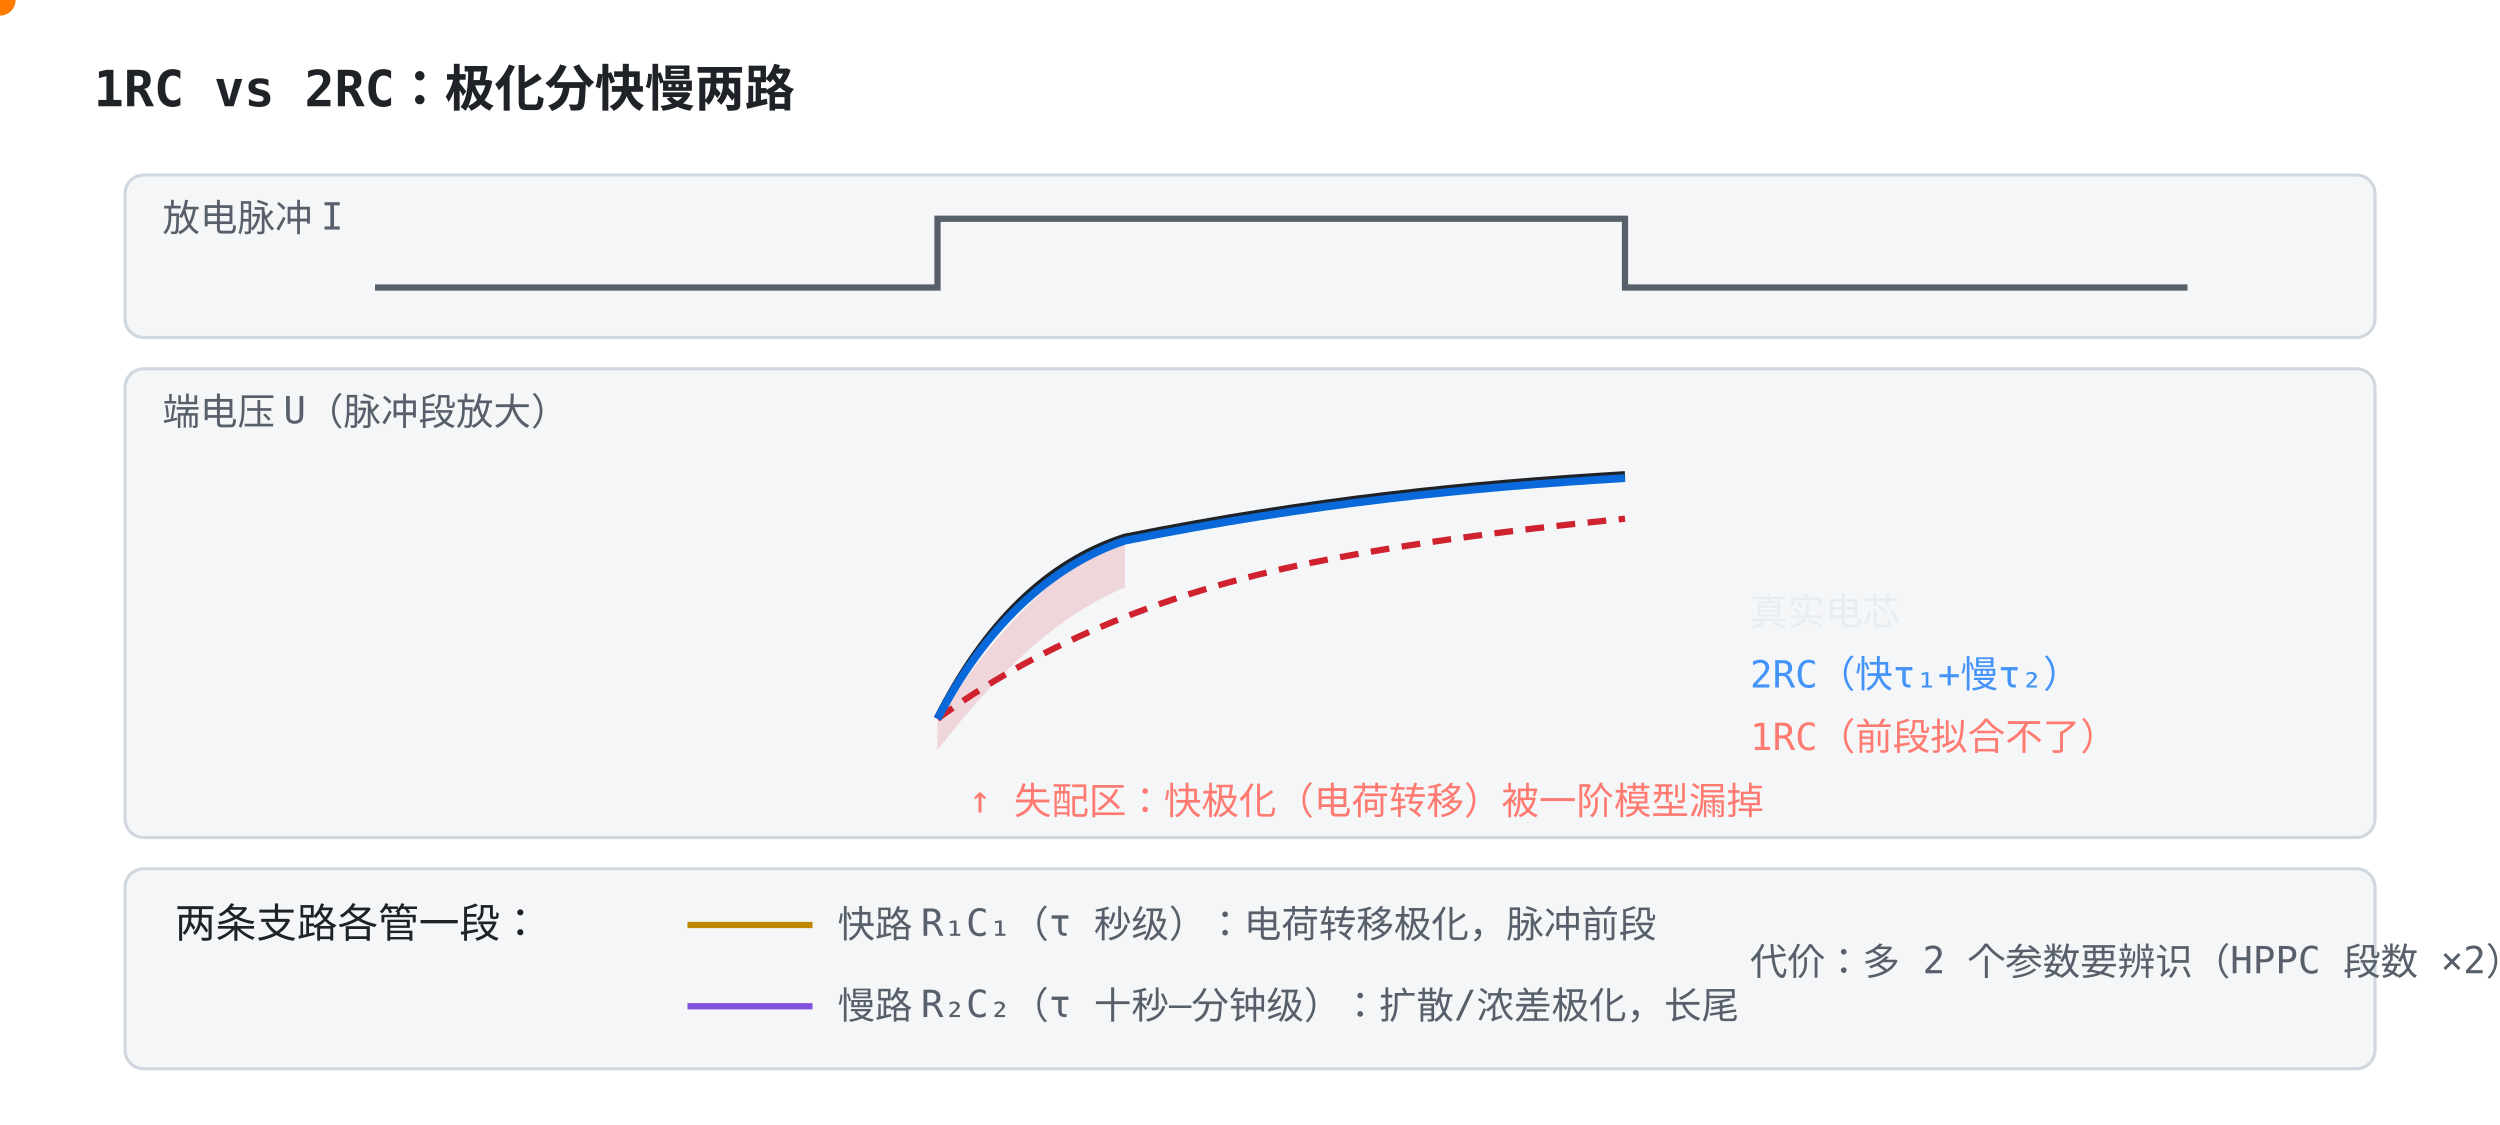
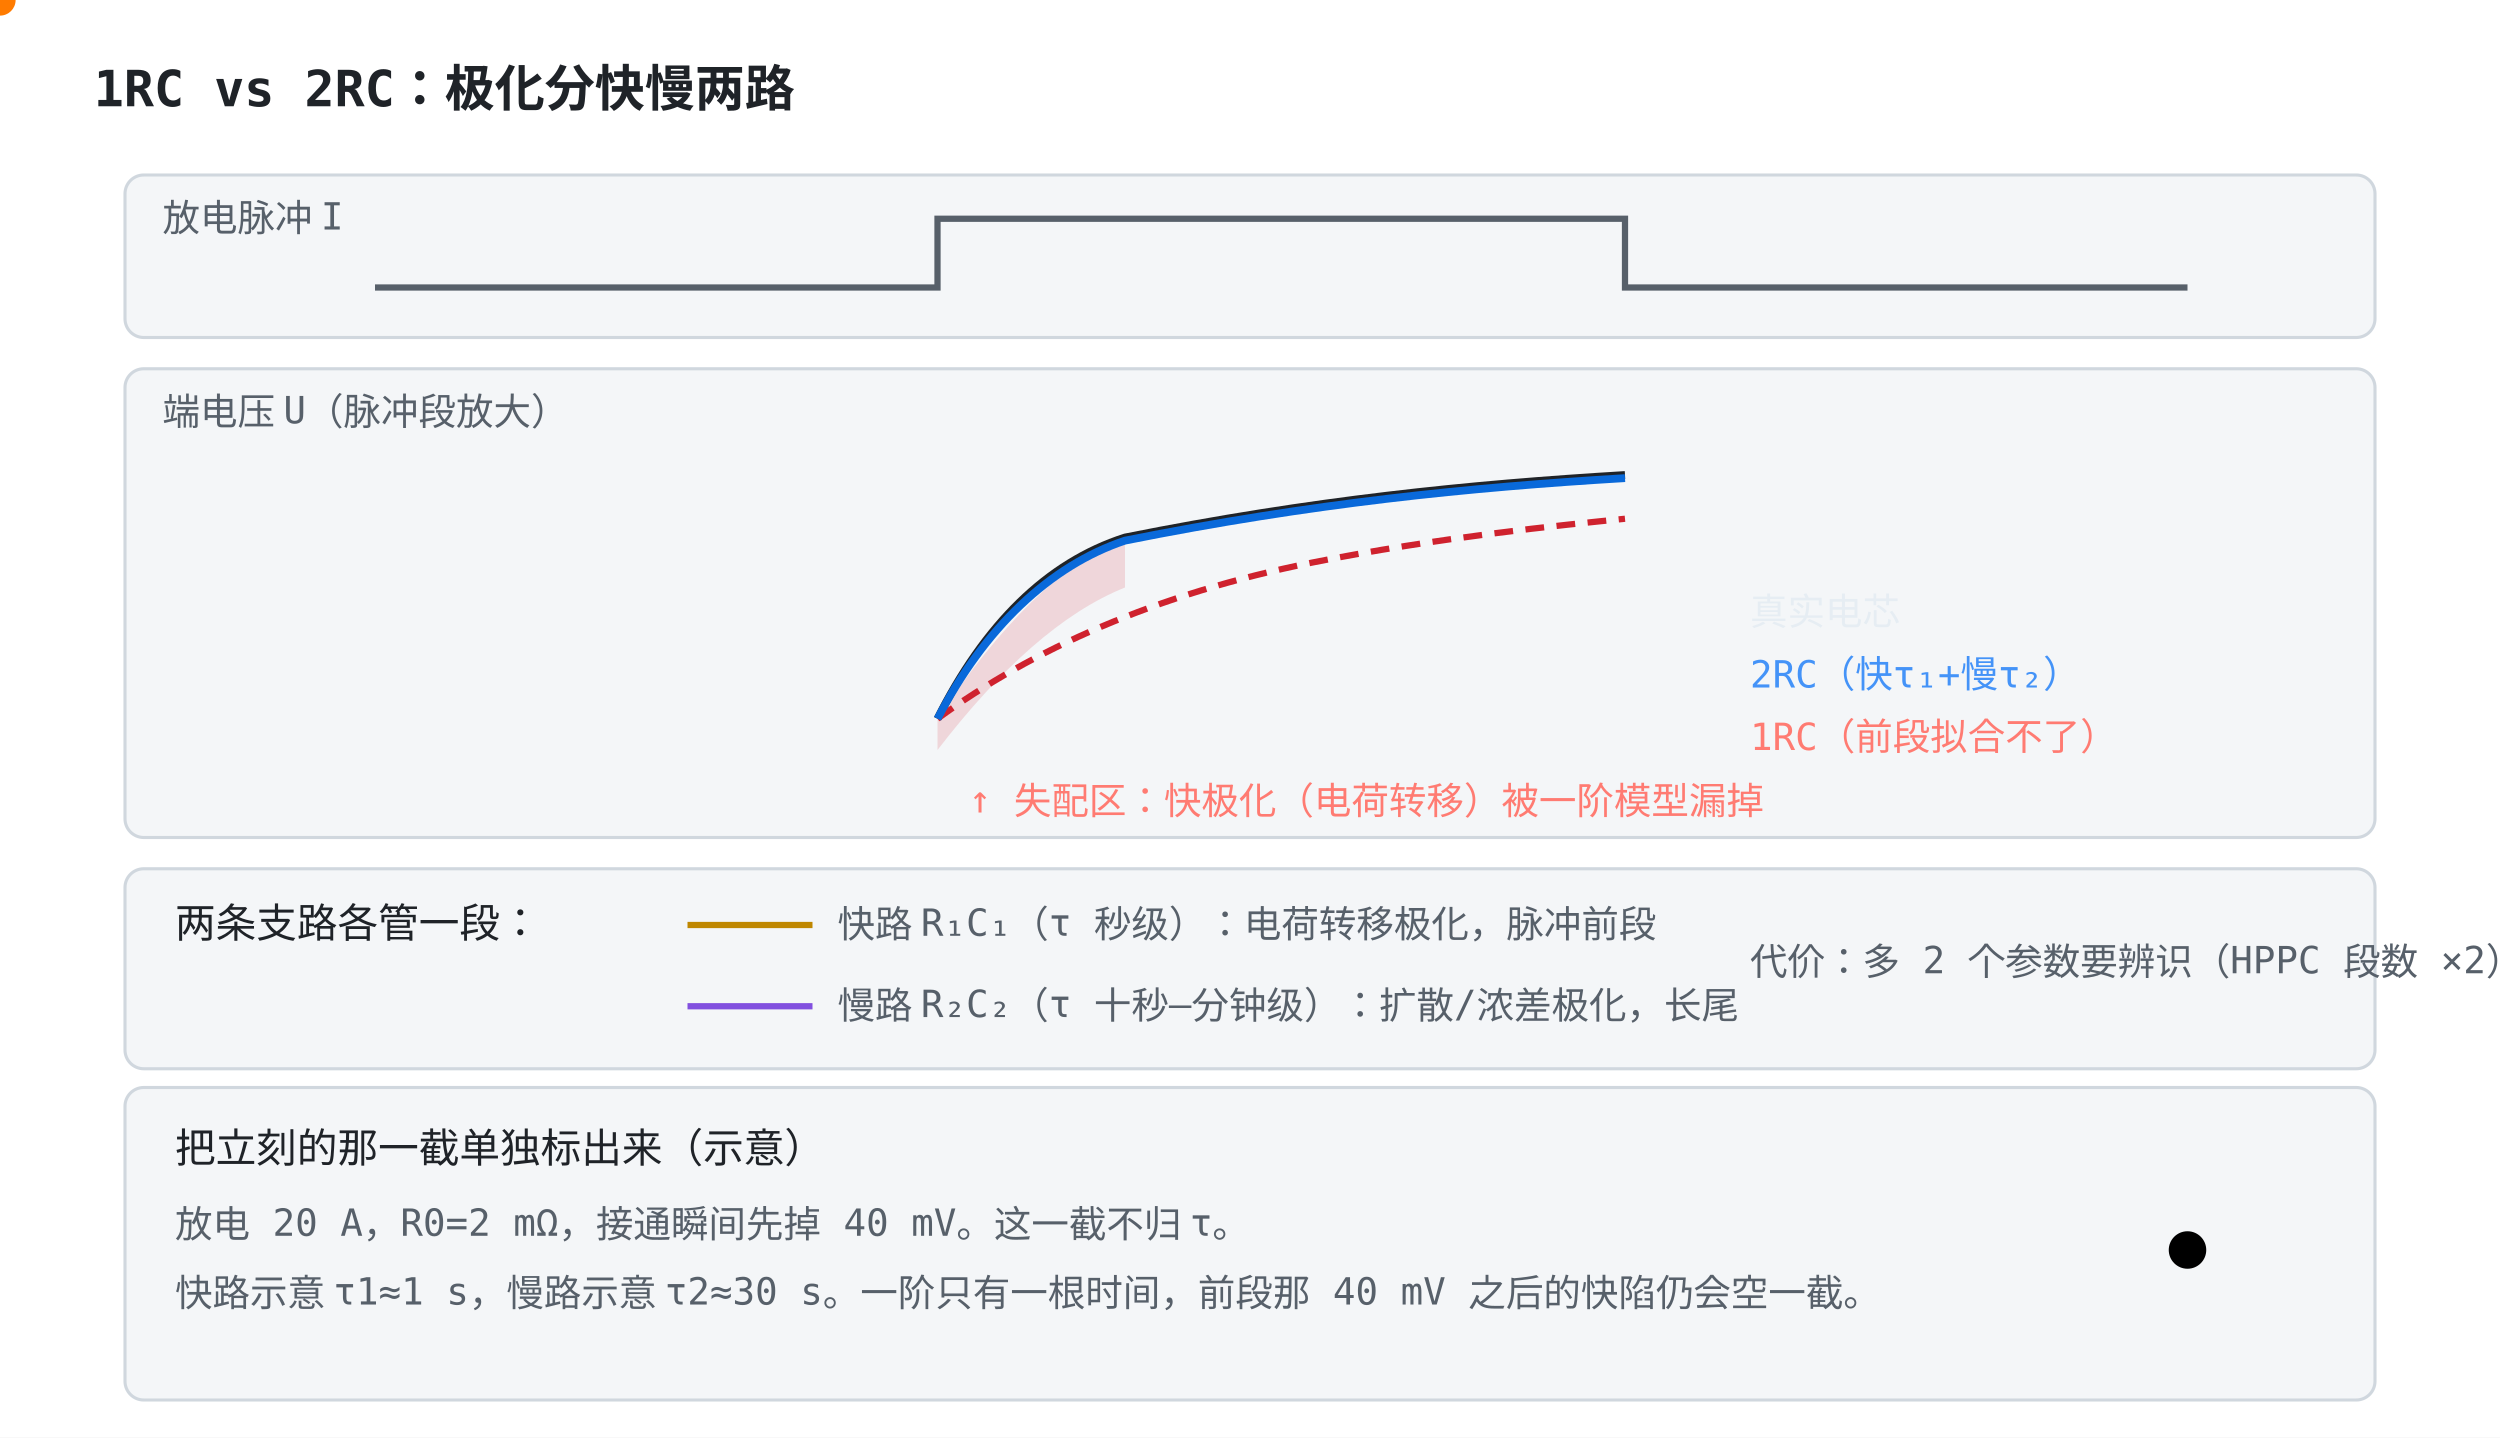
- <svg xmlns="http://www.w3.org/2000/svg" viewBox="0 0 800 360" font-family="ui-monospace, Consolas, monospace">
+ <svg xmlns="http://www.w3.org/2000/svg" viewBox="0 0 800 460" font-family="ui-monospace, Consolas, monospace">
  <style>
    .bg { fill: #ffffff; }
    .panel { fill: #f4f6f8; stroke: #d0d7de; }
    .txt { fill: #1f2328; font-size: 13px; }
    .small { fill: #57606a; font-size: 12px; }
    .title { fill: #1f2328; font-size: 16px; font-weight: bold; }
    .real { stroke: #1f2328; stroke-width: 2.5; fill: none; }
    .rc1 { stroke: #cf222e; stroke-width: 2; fill: none; stroke-dasharray: 6 4; }
    .rc2 { stroke: #0969da; stroke-width: 2.5; fill: none; }
    .gap { fill: #cf222e; opacity: 0.15; }
    .fast { stroke: #bf8700; stroke-width: 2; }
    .slow { stroke: #8250df; stroke-width: 2; }
    @media (prefers-color-scheme: dark) {
      .bg { fill: #0d1117; }
      .panel { fill: #161b22; stroke: #30363d; }
      .txt { fill: #e6edf3; }
      .small { fill: #8b949e; }
      .title { fill: #e6edf3; }
      .real { stroke: #e6edf3; }
      .rc1 { stroke: #ff7b72; }
      .rc2 { stroke: #4493f8; }
      .fast { stroke: #d29922; }
      .slow { stroke: #a371f7; }
    }
  </style>
-   <rect class="bg" width="800" height="360" />
+   <rect class="bg" width="800" height="460" />
  <text class="title" x="30" y="34">1RC vs 2RC：极化分快慢两路</text>
  <rect class="panel" x="40" y="56" width="720" height="52" rx="6" />
  <text class="small" x="52" y="74">放电脉冲 I</text>
  <path d="M 120 92 L 300 92 L 300 70 L 520 70 L 520 92 L 700 92" stroke="#57606a" stroke-width="2" fill="none" />
  <rect class="panel" x="40" y="118" width="720" height="150" rx="6" />
  <text class="small" x="52" y="136">端电压 U（脉冲段放大）</text>
  <path class="gap" d="M 300 230 C 320 200, 340 180, 360 172 L 360 188 C 340 196, 320 214, 300 240 z">
    <animate attributeName="opacity" values="0.15;0.45;0.15" dur="2s" repeatCount="indefinite" />
  </path>
  <circle r="5" fill="#ff7b00">
    <animateMotion dur="5s" repeatCount="indefinite" path="M 300 230 C 315 200, 335 180, 360 172 C 420 160, 470 155, 520 152" />
  </circle>
  <path class="real" d="M 300 230 C 315 200, 335 180, 360 172 C 420 160, 470 155, 520 152" />
  <path class="rc1" d="M 300 230 C 330 208, 370 190, 420 180 C 460 172, 500 168, 520 166" />
  <path class="rc2" d="M 300 230 C 315 201, 336 181, 360 173 C 420 161, 470 156, 520 153" />
  <text class="small" x="560" y="200" fill="#1f2328" style="fill:#e6edf3">真实电芯</text>
  <text class="small" x="560" y="220" fill="#0969da" style="fill:#4493f8">2RC（快τ₁+慢τ₂）</text>
  <text class="small" x="560" y="240" fill="#cf222e" style="fill:#ff7b72">1RC（前段拟合不了）</text>
  <text class="small" x="310" y="260" fill="#cf222e" style="fill:#ff7b72">↑ 失配区：快极化（电荷转移）被一阶模型漏掉</text>
  <rect class="panel" x="40" y="278" width="720" height="64" rx="6" />
  <text class="txt" x="56" y="300">两条支路各管一段：</text>
  <line class="fast" x1="220" y1="296" x2="260" y2="296" />
  <text class="small" x="268" y="300">快路 R₁C₁（τ 秒级）：电荷转移极化，脉冲前段</text>
  <line class="slow" x1="220" y1="322" x2="260" y2="322" />
  <text class="small" x="268" y="326">慢路 R₂C₂（τ 十秒–分钟级）：扩散/浓差极化，长尾</text>
  <text class="small" x="560" y="312">代价：多 2 个参数要辨识（HPPC 段数 ×2）</text>
+   <rect class="panel" x="40" y="348" width="720" height="100" rx="6" />
+   <text class="txt" x="56" y="372">把立刻的那一截单独标出来（示意）</text>
+   <text class="small" x="56" y="396">放电 20 A，R0=2 mΩ，接通瞬间先掉 40 mV。这一截不归 τ。</text>
+   <text class="small" x="56" y="418">快路示意 τ1≈1 s，慢路示意 τ2≈30 s。一阶只有一根时间，前段那 40 mV 之后的快陷仍会空一截。</text>
+   <circle class="dotr" cx="700" cy="400" r="6">
+     <animate attributeName="r" values="4;8;4" keyTimes="0;0.5;1" dur="2s" repeatCount="indefinite" />
+   </circle>
</svg>
